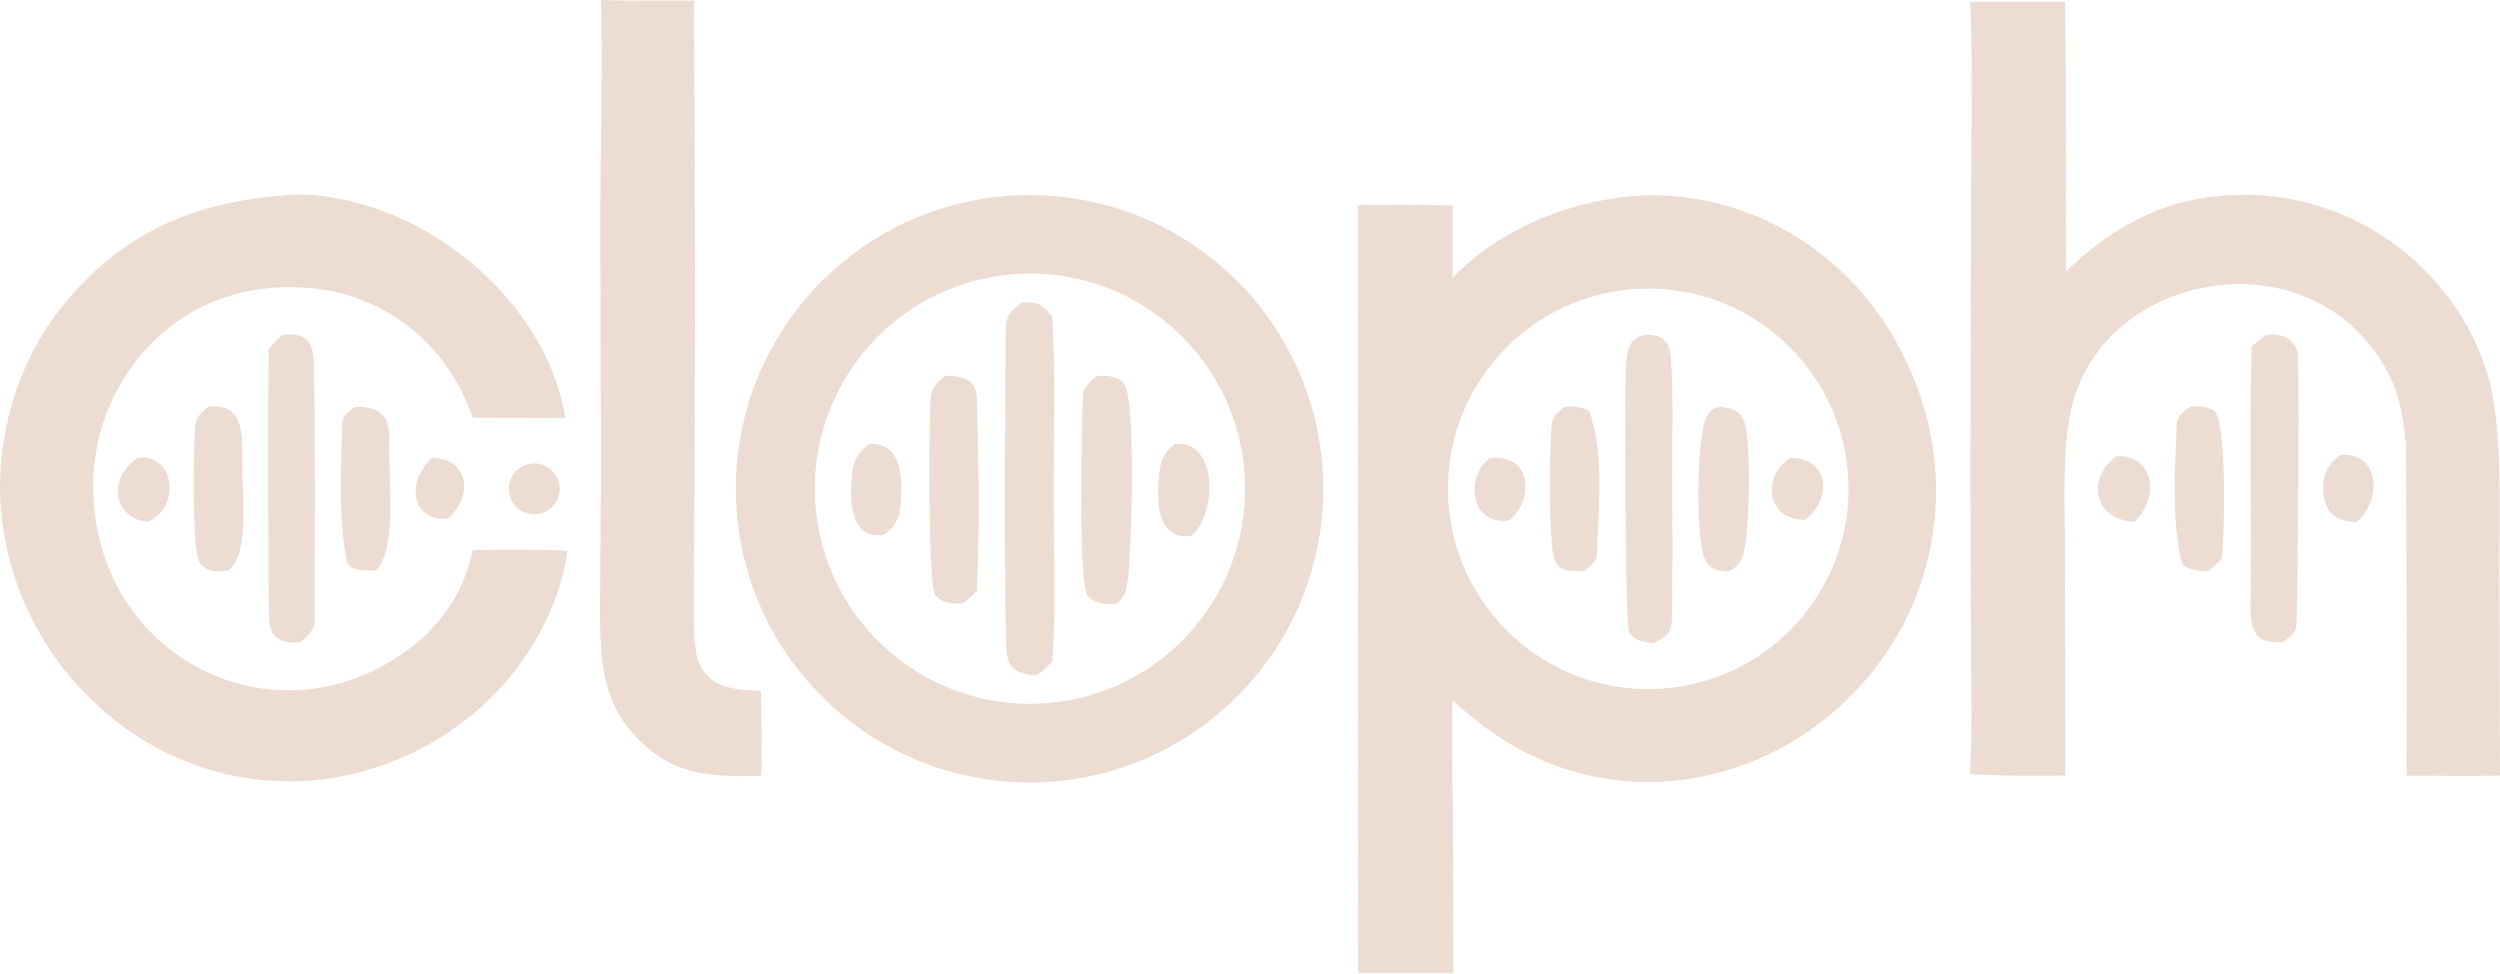
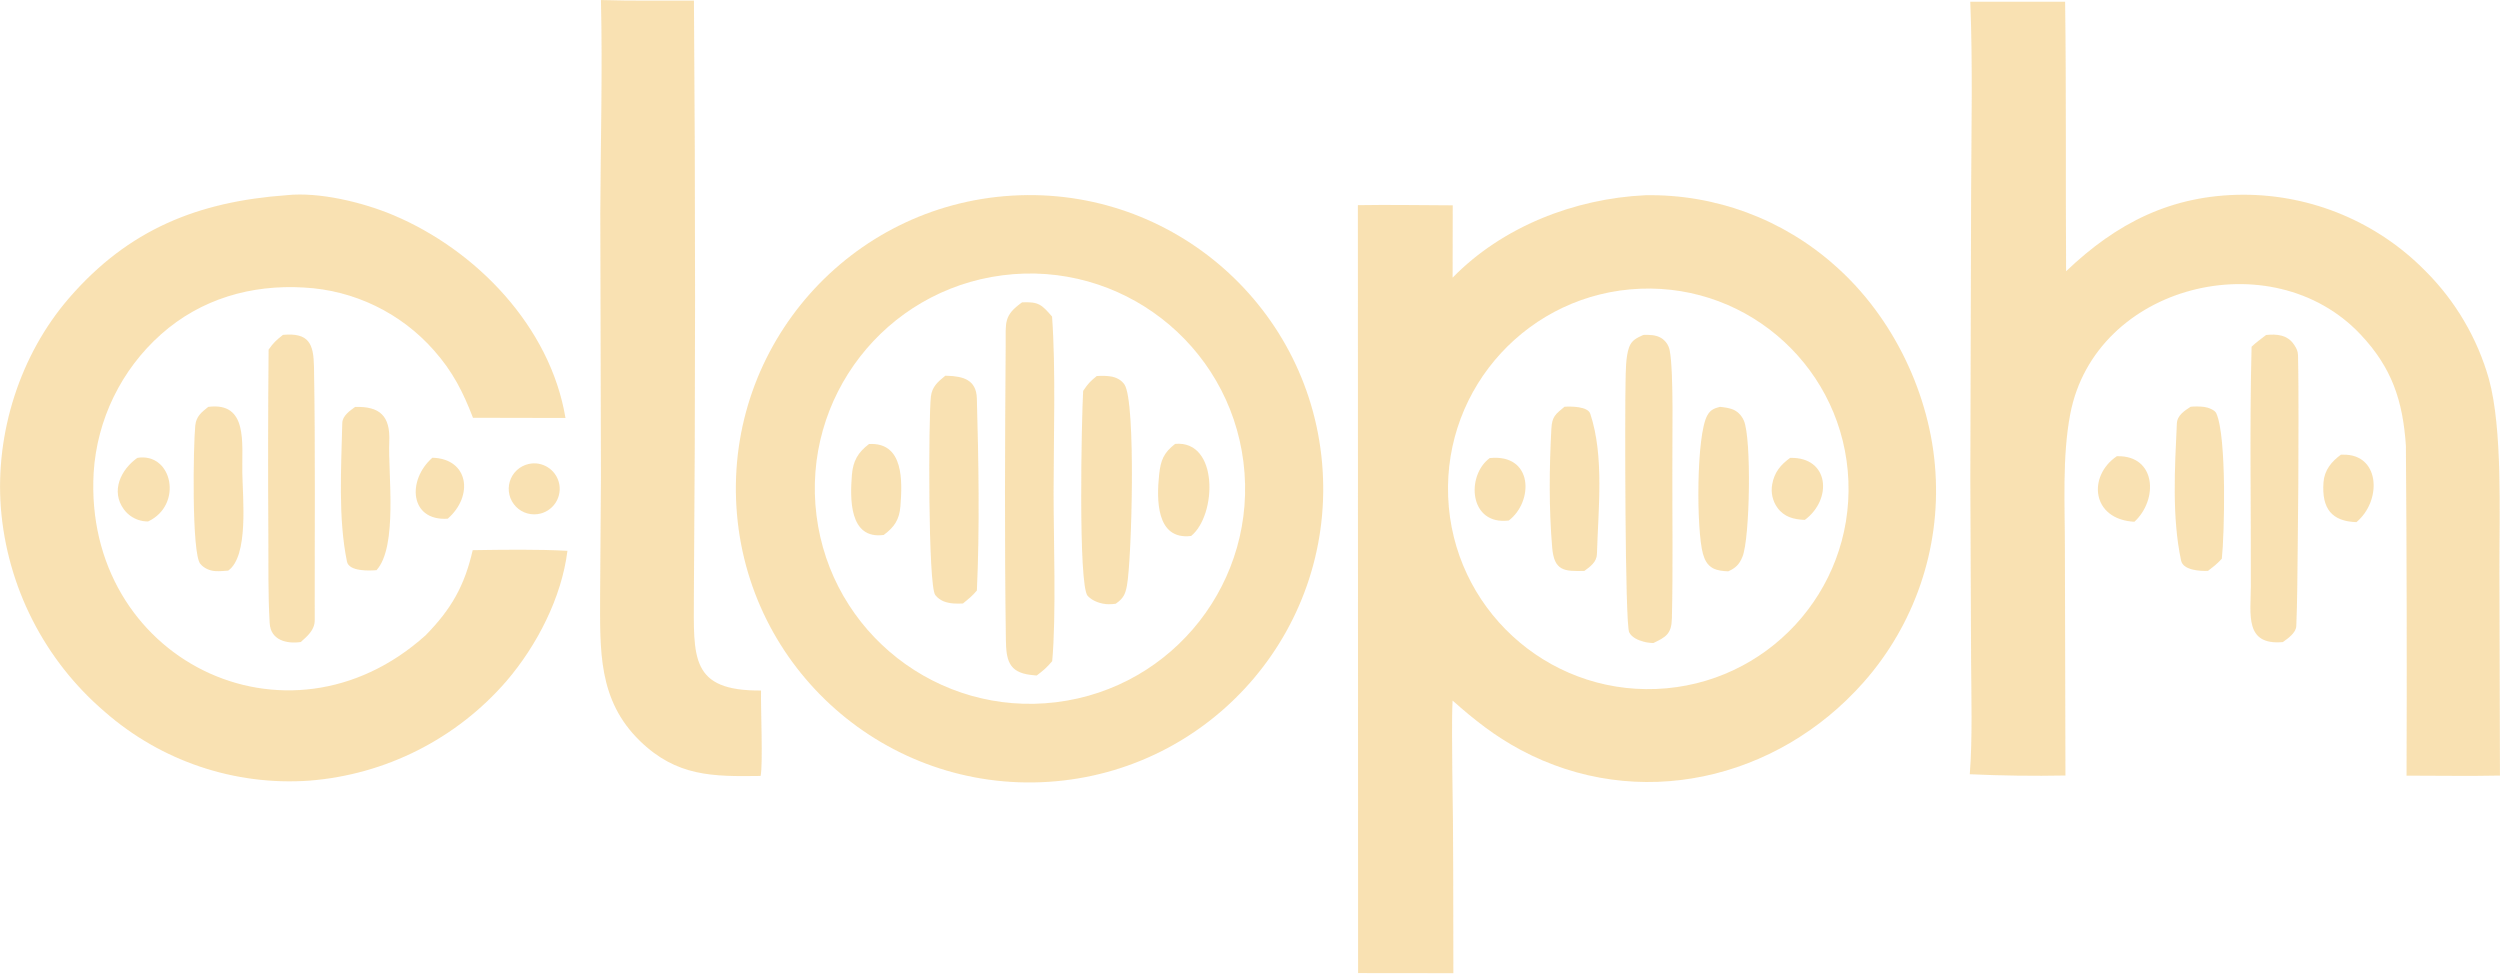
<svg xmlns="http://www.w3.org/2000/svg" viewBox="294.15 84.3 1461.67 569">
-   <path fill="rgb(233,214,202)" fill-opacity="0.85" d="M1256.13 198.447a162.18 162.18 0 0 1 111.06 41.283c33.89 29.926 55.78 75.595 58.56 120.675a169.07 169.07 0 0 1-42.1 122.893c-50.59 57.167-132.05 76.066-200.5 39.404-15.1-8.086-26.95-17.493-39.72-28.796-.59 12.339-.16 28.004-.17 40.594.74 39.248.47 79.457.63 118.797l-55.71-.062-.12-448.985c18.1-.316 37.29.053 55.46.099l-.07 42.286c29.09-29.84 71.33-46.236 112.68-48.188m6.38 288.673c64.62-2.577 114.91-57.047 112.34-121.666-2.57-64.618-57.04-114.917-121.66-112.349s-114.93 57.041-112.35 121.666c2.57 64.625 57.05 114.927 121.67 112.349" />
-   <path fill="rgb(233,214,202)" fill-opacity="0.85" d="M1255 280.111c3.41-.123 7.34-.042 10.34 1.775a10.93 10.93 0 0 1 4.98 7.055c2.55 12.398 1.44 55.562 1.6 70.089-.07 28.915.41 57.867-.27 86.773-.21 9.076-3.39 10.913-10.81 14.449a23.2 23.2 0 0 1-5.87-.824c-3.08-.825-6.69-2.391-8.26-5.36-2.55-4.794-2.54-131.681-2.15-146.395.16-6.235.01-14.392 2.05-20.264 1.5-4.282 4.56-5.55 8.39-7.298m-46.14 42.005c3.64-.258 13.61-.274 15.06 4.074 8.28 24.903 4.65 55.827 3.91 82.009-.14 4.743-3.94 7.389-7.34 9.895-11.69.293-17.66.132-18.82-13.584-1.96-22.952-1.71-46.404-.49-69.401.39-7.404 2.38-8.553 7.68-12.993m90.84.059c2.44.226 4.88.561 7.2 1.37 3.1 1.079 5.49 3.643 6.81 6.606 4.56 10.262 3.59 68.837-.78 79.625-1.79 4.431-3.98 6.668-8.34 8.556-2.96-.113-6.36-.401-8.99-1.841-3.31-1.814-4.78-4.881-5.78-8.367-3.86-13.392-4.01-69.533 2.59-81.042 1.83-3.183 3.83-3.984 7.29-4.907m-134.55 29.941c25.58-2.604 25.67 25.422 11.17 36.498-23.32 2.978-25.12-26.266-11.17-36.498m175.64-.108c22.95-.577 24.83 24.254 8.58 36.261-6.44-.249-12.1-1.659-16.07-7.186a17.87 17.87 0 0 1-3.02-13.511c1.19-7.024 4.97-11.599 10.51-15.564M885.807 198.677c94.5-5.669 175.763 66.221 181.653 160.708s-65.81 175.914-160.281 182.029c-94.789 6.135-176.549-65.855-182.46-160.658s66.272-176.392 161.088-182.079m25.722 296.202c69.124-8.41 118.261-71.379 109.621-140.475-8.64-69.097-71.771-118.026-140.838-109.155-68.742 8.83-117.39 71.6-108.79 140.371s71.207 117.629 140.007 109.259" />
-   <path fill="rgb(233,214,202)" fill-opacity="0.85" d="M891.734 261.068c9.721-.434 11.492 1.36 17.518 8.309 2.222 30.261.911 71.452.897 102.609-.012 27.858 1.618 72.076-.81 98.871-3.444 4.025-4.847 5.16-9.058 8.397a97 97 0 0 1-3.402-.336c-13.202-1.557-14.455-9.009-14.627-20.8-.806-57.394-.533-114.85-.111-172.252.095-12.978-1.354-17.024 9.593-24.798m43.631 43.107c2.739-.209 5.525-.212 8.245.221 3.128.497 6.208 2.06 7.995 4.741 6.818 10.231 4.241 102.409 1.428 117.567-.954 5.139-2.142 7.534-6.565 10.586a29.5 29.5 0 0 1-4.19.289c-4.201-.035-9.333-1.763-12.202-4.881-5.617-6.103-3.562-103.771-2.647-119.855 3.027-4.387 3.803-5.289 7.936-8.668m-88.531-.197q.524.006 1.047.024c9.555.273 17.097 2.433 17.4 13.204 1.025 36.471 1.701 76.117.019 112.356-2.785 3.29-4.844 4.866-8.139 7.569-1.835.105-3.661.147-5.495-.001-4.227-.34-7.931-1.485-10.679-4.903-4.289-5.334-4.002-103.546-2.572-116.076.665-5.825 4.168-8.712 8.419-12.173m134.396 39.843c25.51-2.261 24.39 41.627 9.341 53.838-20.699 2.564-20.184-21.835-18.718-35.761.893-8.484 2.626-12.848 9.377-18.077m-178.992.086c20.418-1.167 19.503 21.749 18.346 36.431-.614 7.802-3.578 12.187-9.759 16.737-20.279 2.73-19.704-21.365-18.59-35.185.649-8.055 3.606-13.164 10.003-17.983M1446.11 85.313l55.45.016c.71 52.304.24 105.148.57 157.559 29.58-28.244 61.67-44.612 103.6-44.737A149.08 149.08 0 0 1 1712 242.53a145.1 145.1 0 0 1 37.35 63.41c8.05 29.349 6.04 79.101 6.12 111.138l.32 120.672c-17.75.376-36.77.035-54.61.044.24-64.328.11-128.656-.38-192.982-1.79-26.145-8.11-45.456-26.51-64.953-51.72-54.957-155.28-29.362-169.75 46.607-4.73 24.835-3.1 53.036-3.11 78.527l.32 132.724c-18.65.359-37.3.11-55.93-.746 1.61-20.675.89-45.293.76-66.346l-.44-106.29.46-167.107c.13-36.613.99-75.588-.49-111.915m-984.365 113.11c19.066-2.024 44.574 4.167 62.294 11.627 48.615 20.465 91.842 65.274 100.73 118.622l-54.086-.111c-5.799-15.115-11.841-27.009-22.733-39.313a108.9 108.9 0 0 0-76.034-36.837c-30.815-1.854-60.272 6.62-83.543 27.294a118.25 118.25 0 0 0-39.47 80.937c-6.135 108.833 113.046 168.035 194.1 95.08 15.008-15.295 22.757-28.909 27.522-49.751 17.75-.28 37.759-.58 55.392.369-3.402 27.333-17.805 55.321-35.65 76.166a169.96 169.96 0 0 1-115.294 58.215 163.92 163.92 0 0 1-119.537-40.237 175.05 175.05 0 0 1-60.807-119.496c-3.249-43.665 11.225-89.315 39.941-122.473 34.749-40.125 75.306-56.331 127.175-60.092M645.508 84.326c17.854.525 36.439.298 54.366.307a22331 22331 0 0 1-.036 347.834c-.054 36.149-2.421 55.853 39.264 55.561-.228 9.76 1.204 43.492-.256 49.94-28.012.415-49.097.366-70.521-20.44-24.736-24.024-23.286-53.386-23.31-84.754l.488-69.465-.375-154.246c.171-41.618 1.347-83.087.38-124.737" />
-   <path fill="rgb(233,214,202)" fill-opacity="0.85" d="M1619.04 280.167c6.23-.695 12.51-.107 16.32 5.564 1.35 2.013 2.3 3.719 2.36 6.216.28 12.5.27 25.012.28 37.515.03 25.457-.13 50.913-.47 76.367-.18 14.259-.19 30.176-.81 44.485-.17 3.979-4.79 7.21-7.87 9.386-22.49 2.048-18.75-16.258-18.7-32.634.14-46.593-.77-93.489.43-140.047 2.32-2.277 5.83-4.82 8.46-6.852m-1159.454-.081c15.223-1.392 17.912 5.199 18.144 18.707.848 49.365.351 98.796.425 148.169.008 5.685-4.281 9.244-8.142 12.709-8.279 1.181-17.606-1.046-18.191-11.013-.993-16.93-.68-34.227-.771-51.228q-.36-54.365.145-108.728c3.13-4.34 4.212-5.243 8.39-8.616m42.177 42.146c14.31-.458 20.637 5.142 19.989 20.147-.808 18.719 5.107 61.443-7.471 75.282-4.29.36-16.089.83-17.282-5.026-5.211-25.579-3.323-54.796-2.73-80.987.096-4.256 4.446-7.197 7.494-9.416m-85.868-.04c23.318-3.003 19.648 21.056 19.924 38.396.241 15.123 3.786 48.804-8.233 57.33-2.408.188-4.893.423-7.307.302-3.427-.172-6.826-1.604-9.043-4.299-5.149-6.258-4.039-69.966-2.922-80.791.561-5.44 3.616-7.739 7.581-10.938m1159.065-.093c2.61-.223 5.24-.188 7.84.105 2.39.28 6.24 1.804 7.09 3.618 6.3 13.46 4.79 71.829 3.29 85.149-2.9 3.165-4.77 4.537-8.1 7.095-4.5.209-14.48-.313-15.7-5.972-5.42-25.224-3.7-54.357-2.49-80.204.23-4.821 4.53-7.454 8.07-9.791m87.9 28.011c1.1-.015 2.21.012 3.31.078 19.58 1.289 20.28 27.197 5.71 39.389-14.26-.462-20.42-7.735-19.25-23.352.52-6.985 4.63-12.047 10.23-16.115m-131.08.93.31-.008c22.7-.441 24.05 25.328 9.98 38.334-25.24-1.379-27.37-26.775-10.29-38.326m-1157.334.963c20.519-3.363 26.916 27.548 6.278 37.187-.944-.021-1.788-.061-2.727-.194a17.4 17.4 0 0 1-11.453-6.921c-7.75-10.652-1.784-23.183 7.902-30.072m172.509-.089c21.301.623 24.185 22.327 8.99 35.642-22.129 1.543-24.041-22.372-8.99-35.642m56.319 3.65c7.914-1.747 15.774 3.149 17.695 11.022s-2.8 15.84-10.629 17.935a14.908 14.908 0 0 1-18.131-18.686 14.91 14.91 0 0 1 11.065-10.271" />
+   <path fill="rgb(248,220,165)" fill-opacity="0.85" d="M1256.13 198.447a162.18 162.18 0 0 1 111.06 41.283c33.89 29.926 55.78 75.595 58.56 120.675a169.07 169.07 0 0 1-42.1 122.893c-50.59 57.167-132.05 76.066-200.5 39.404-15.1-8.086-26.95-17.493-39.72-28.796-.59 12.339-.16 28.004-.17 40.594.74 39.248.47 79.457.63 118.797l-55.71-.062-.12-448.985c18.1-.316 37.29.053 55.46.099l-.07 42.286c29.09-29.84 71.33-46.236 112.68-48.188m6.38 288.673c64.62-2.577 114.91-57.047 112.34-121.666-2.57-64.618-57.04-114.917-121.66-112.349s-114.93 57.041-112.35 121.666c2.57 64.625 57.05 114.927 121.67 112.349" />
+   <path fill="rgb(248,220,165)" fill-opacity="0.85" d="M1255 280.111c3.41-.123 7.34-.042 10.34 1.775a10.93 10.93 0 0 1 4.98 7.055c2.55 12.398 1.44 55.562 1.6 70.089-.07 28.915.41 57.867-.27 86.773-.21 9.076-3.39 10.913-10.81 14.449a23.2 23.2 0 0 1-5.87-.824c-3.08-.825-6.69-2.391-8.26-5.36-2.55-4.794-2.54-131.681-2.15-146.395.16-6.235.01-14.392 2.05-20.264 1.5-4.282 4.56-5.55 8.39-7.298m-46.14 42.005c3.64-.258 13.61-.274 15.06 4.074 8.28 24.903 4.65 55.827 3.91 82.009-.14 4.743-3.94 7.389-7.34 9.895-11.69.293-17.66.132-18.82-13.584-1.96-22.952-1.71-46.404-.49-69.401.39-7.404 2.38-8.553 7.68-12.993m90.84.059c2.44.226 4.88.561 7.2 1.37 3.1 1.079 5.49 3.643 6.81 6.606 4.56 10.262 3.59 68.837-.78 79.625-1.79 4.431-3.98 6.668-8.34 8.556-2.96-.113-6.36-.401-8.99-1.841-3.31-1.814-4.78-4.881-5.78-8.367-3.86-13.392-4.01-69.533 2.59-81.042 1.83-3.183 3.83-3.984 7.29-4.907m-134.55 29.941c25.58-2.604 25.67 25.422 11.17 36.498-23.32 2.978-25.12-26.266-11.17-36.498m175.64-.108c22.95-.577 24.83 24.254 8.58 36.261-6.44-.249-12.1-1.659-16.07-7.186a17.87 17.87 0 0 1-3.02-13.511c1.19-7.024 4.97-11.599 10.51-15.564M885.807 198.677c94.5-5.669 175.763 66.221 181.653 160.708s-65.81 175.914-160.281 182.029c-94.789 6.135-176.549-65.855-182.46-160.658s66.272-176.392 161.088-182.079m25.722 296.202c69.124-8.41 118.261-71.379 109.621-140.475-8.64-69.097-71.771-118.026-140.838-109.155-68.742 8.83-117.39 71.6-108.79 140.371s71.207 117.629 140.007 109.259" />
+   <path fill="rgb(248,220,165)" fill-opacity="0.85" d="M891.734 261.068c9.721-.434 11.492 1.36 17.518 8.309 2.222 30.261.911 71.452.897 102.609-.012 27.858 1.618 72.076-.81 98.871-3.444 4.025-4.847 5.16-9.058 8.397a97 97 0 0 1-3.402-.336c-13.202-1.557-14.455-9.009-14.627-20.8-.806-57.394-.533-114.85-.111-172.252.095-12.978-1.354-17.024 9.593-24.798m43.631 43.107c2.739-.209 5.525-.212 8.245.221 3.128.497 6.208 2.06 7.995 4.741 6.818 10.231 4.241 102.409 1.428 117.567-.954 5.139-2.142 7.534-6.565 10.586a29.5 29.5 0 0 1-4.19.289c-4.201-.035-9.333-1.763-12.202-4.881-5.617-6.103-3.562-103.771-2.647-119.855 3.027-4.387 3.803-5.289 7.936-8.668m-88.531-.197q.524.006 1.047.024c9.555.273 17.097 2.433 17.4 13.204 1.025 36.471 1.701 76.117.019 112.356-2.785 3.29-4.844 4.866-8.139 7.569-1.835.105-3.661.147-5.495-.001-4.227-.34-7.931-1.485-10.679-4.903-4.289-5.334-4.002-103.546-2.572-116.076.665-5.825 4.168-8.712 8.419-12.173m134.396 39.843c25.51-2.261 24.39 41.627 9.341 53.838-20.699 2.564-20.184-21.835-18.718-35.761.893-8.484 2.626-12.848 9.377-18.077m-178.992.086c20.418-1.167 19.503 21.749 18.346 36.431-.614 7.802-3.578 12.187-9.759 16.737-20.279 2.73-19.704-21.365-18.59-35.185.649-8.055 3.606-13.164 10.003-17.983M1446.11 85.313l55.45.016c.71 52.304.24 105.148.57 157.559 29.58-28.244 61.67-44.612 103.6-44.737A149.08 149.08 0 0 1 1712 242.53a145.1 145.1 0 0 1 37.35 63.41c8.05 29.349 6.04 79.101 6.12 111.138l.32 120.672c-17.75.376-36.77.035-54.61.044.24-64.328.11-128.656-.38-192.982-1.79-26.145-8.11-45.456-26.51-64.953-51.72-54.957-155.28-29.362-169.75 46.607-4.73 24.835-3.1 53.036-3.11 78.527l.32 132.724c-18.65.359-37.3.11-55.93-.746 1.61-20.675.89-45.293.76-66.346l-.44-106.29.46-167.107c.13-36.613.99-75.588-.49-111.915m-984.365 113.11c19.066-2.024 44.574 4.167 62.294 11.627 48.615 20.465 91.842 65.274 100.73 118.622l-54.086-.111c-5.799-15.115-11.841-27.009-22.733-39.313a108.9 108.9 0 0 0-76.034-36.837c-30.815-1.854-60.272 6.62-83.543 27.294a118.25 118.25 0 0 0-39.47 80.937c-6.135 108.833 113.046 168.035 194.1 95.08 15.008-15.295 22.757-28.909 27.522-49.751 17.75-.28 37.759-.58 55.392.369-3.402 27.333-17.805 55.321-35.65 76.166a169.96 169.96 0 0 1-115.294 58.215 163.92 163.92 0 0 1-119.537-40.237 175.05 175.05 0 0 1-60.807-119.496c-3.249-43.665 11.225-89.315 39.941-122.473 34.749-40.125 75.306-56.331 127.175-60.092M645.508 84.326c17.854.525 36.439.298 54.366.307a22331 22331 0 0 1-.036 347.834c-.054 36.149-2.421 55.853 39.264 55.561-.228 9.76 1.204 43.492-.256 49.94-28.012.415-49.097.366-70.521-20.44-24.736-24.024-23.286-53.386-23.31-84.754l.488-69.465-.375-154.246c.171-41.618 1.347-83.087.38-124.737" />
+   <path fill="rgb(248,220,165)" fill-opacity="0.85" d="M1619.04 280.167c6.23-.695 12.51-.107 16.32 5.564 1.35 2.013 2.3 3.719 2.36 6.216.28 12.5.27 25.012.28 37.515.03 25.457-.13 50.913-.47 76.367-.18 14.259-.19 30.176-.81 44.485-.17 3.979-4.79 7.21-7.87 9.386-22.49 2.048-18.75-16.258-18.7-32.634.14-46.593-.77-93.489.43-140.047 2.32-2.277 5.83-4.82 8.46-6.852m-1159.454-.081c15.223-1.392 17.912 5.199 18.144 18.707.848 49.365.351 98.796.425 148.169.008 5.685-4.281 9.244-8.142 12.709-8.279 1.181-17.606-1.046-18.191-11.013-.993-16.93-.68-34.227-.771-51.228q-.36-54.365.145-108.728c3.13-4.34 4.212-5.243 8.39-8.616m42.177 42.146c14.31-.458 20.637 5.142 19.989 20.147-.808 18.719 5.107 61.443-7.471 75.282-4.29.36-16.089.83-17.282-5.026-5.211-25.579-3.323-54.796-2.73-80.987.096-4.256 4.446-7.197 7.494-9.416m-85.868-.04c23.318-3.003 19.648 21.056 19.924 38.396.241 15.123 3.786 48.804-8.233 57.33-2.408.188-4.893.423-7.307.302-3.427-.172-6.826-1.604-9.043-4.299-5.149-6.258-4.039-69.966-2.922-80.791.561-5.44 3.616-7.739 7.581-10.938m1159.065-.093c2.61-.223 5.24-.188 7.84.105 2.39.28 6.24 1.804 7.09 3.618 6.3 13.46 4.79 71.829 3.29 85.149-2.9 3.165-4.77 4.537-8.1 7.095-4.5.209-14.48-.313-15.7-5.972-5.42-25.224-3.7-54.357-2.49-80.204.23-4.821 4.53-7.454 8.07-9.791m87.9 28.011c1.1-.015 2.21.012 3.31.078 19.58 1.289 20.28 27.197 5.71 39.389-14.26-.462-20.42-7.735-19.25-23.352.52-6.985 4.63-12.047 10.23-16.115m-131.08.93.31-.008c22.7-.441 24.05 25.328 9.98 38.334-25.24-1.379-27.37-26.775-10.29-38.326m-1157.334.963c20.519-3.363 26.916 27.548 6.278 37.187-.944-.021-1.788-.061-2.727-.194a17.4 17.4 0 0 1-11.453-6.921c-7.75-10.652-1.784-23.183 7.902-30.072m172.509-.089c21.301.623 24.185 22.327 8.99 35.642-22.129 1.543-24.041-22.372-8.99-35.642m56.319 3.65c7.914-1.747 15.774 3.149 17.695 11.022s-2.8 15.84-10.629 17.935a14.908 14.908 0 0 1-18.131-18.686 14.91 14.91 0 0 1 11.065-10.271" />
</svg>
